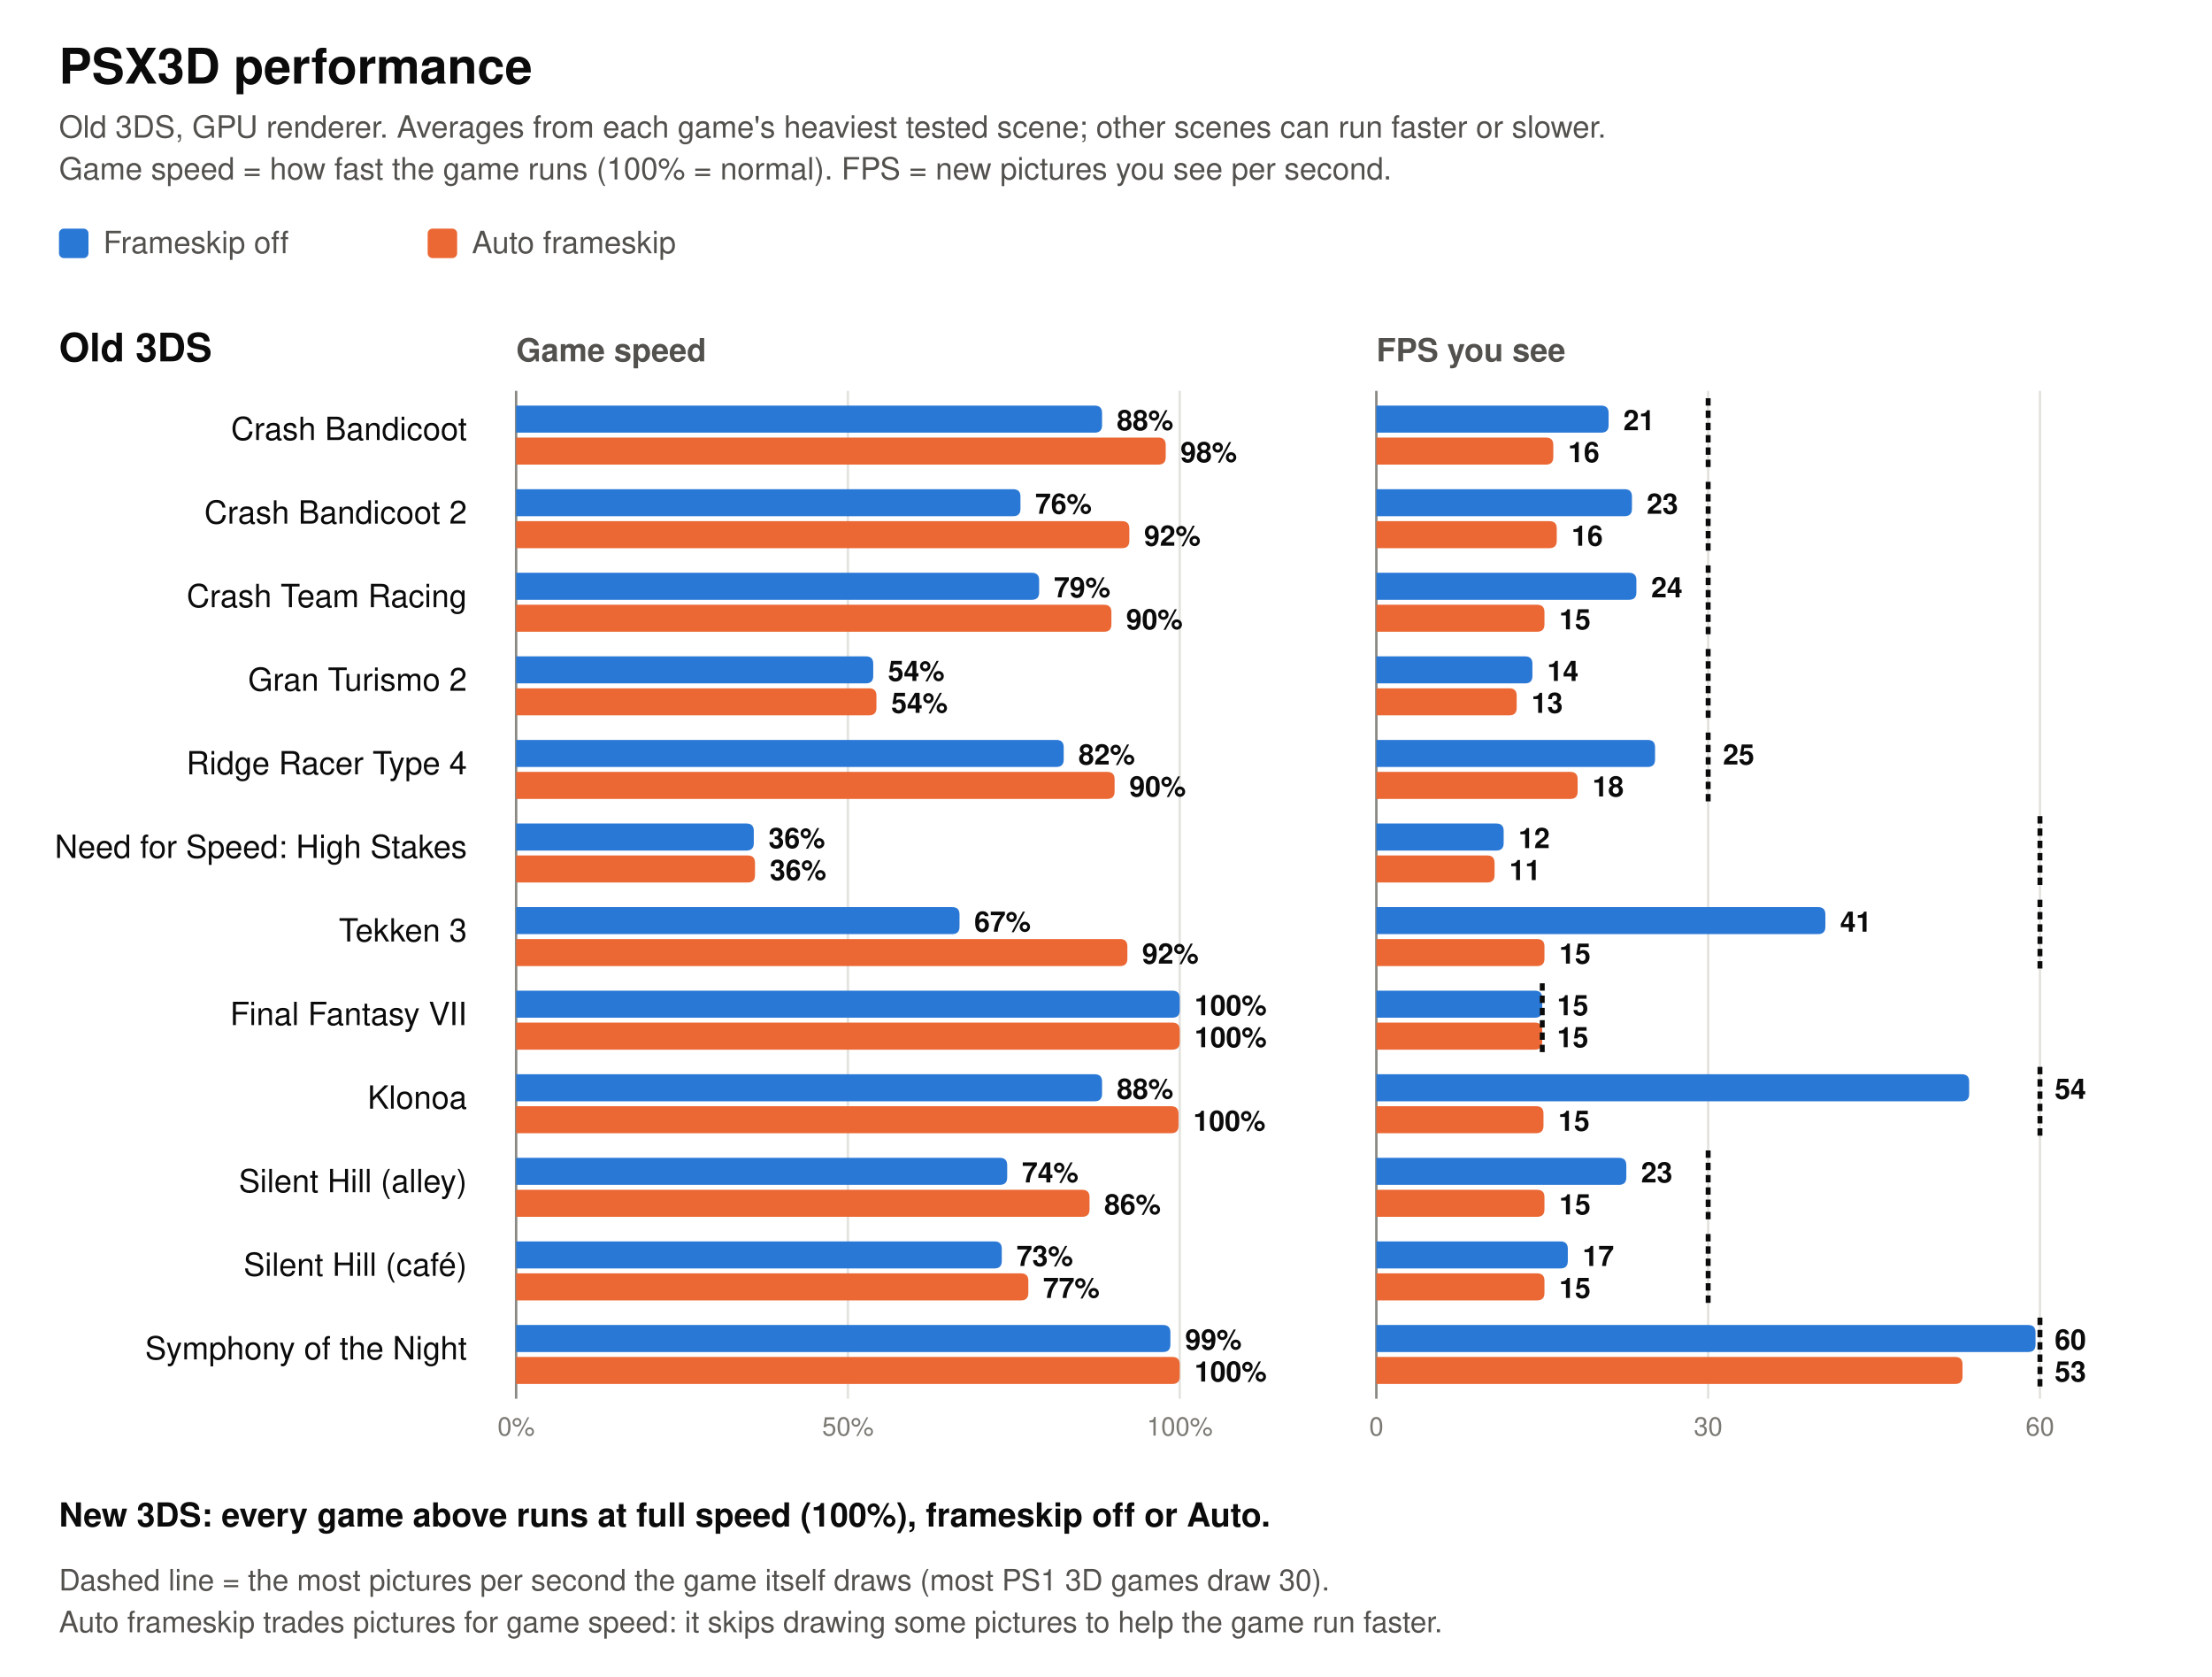
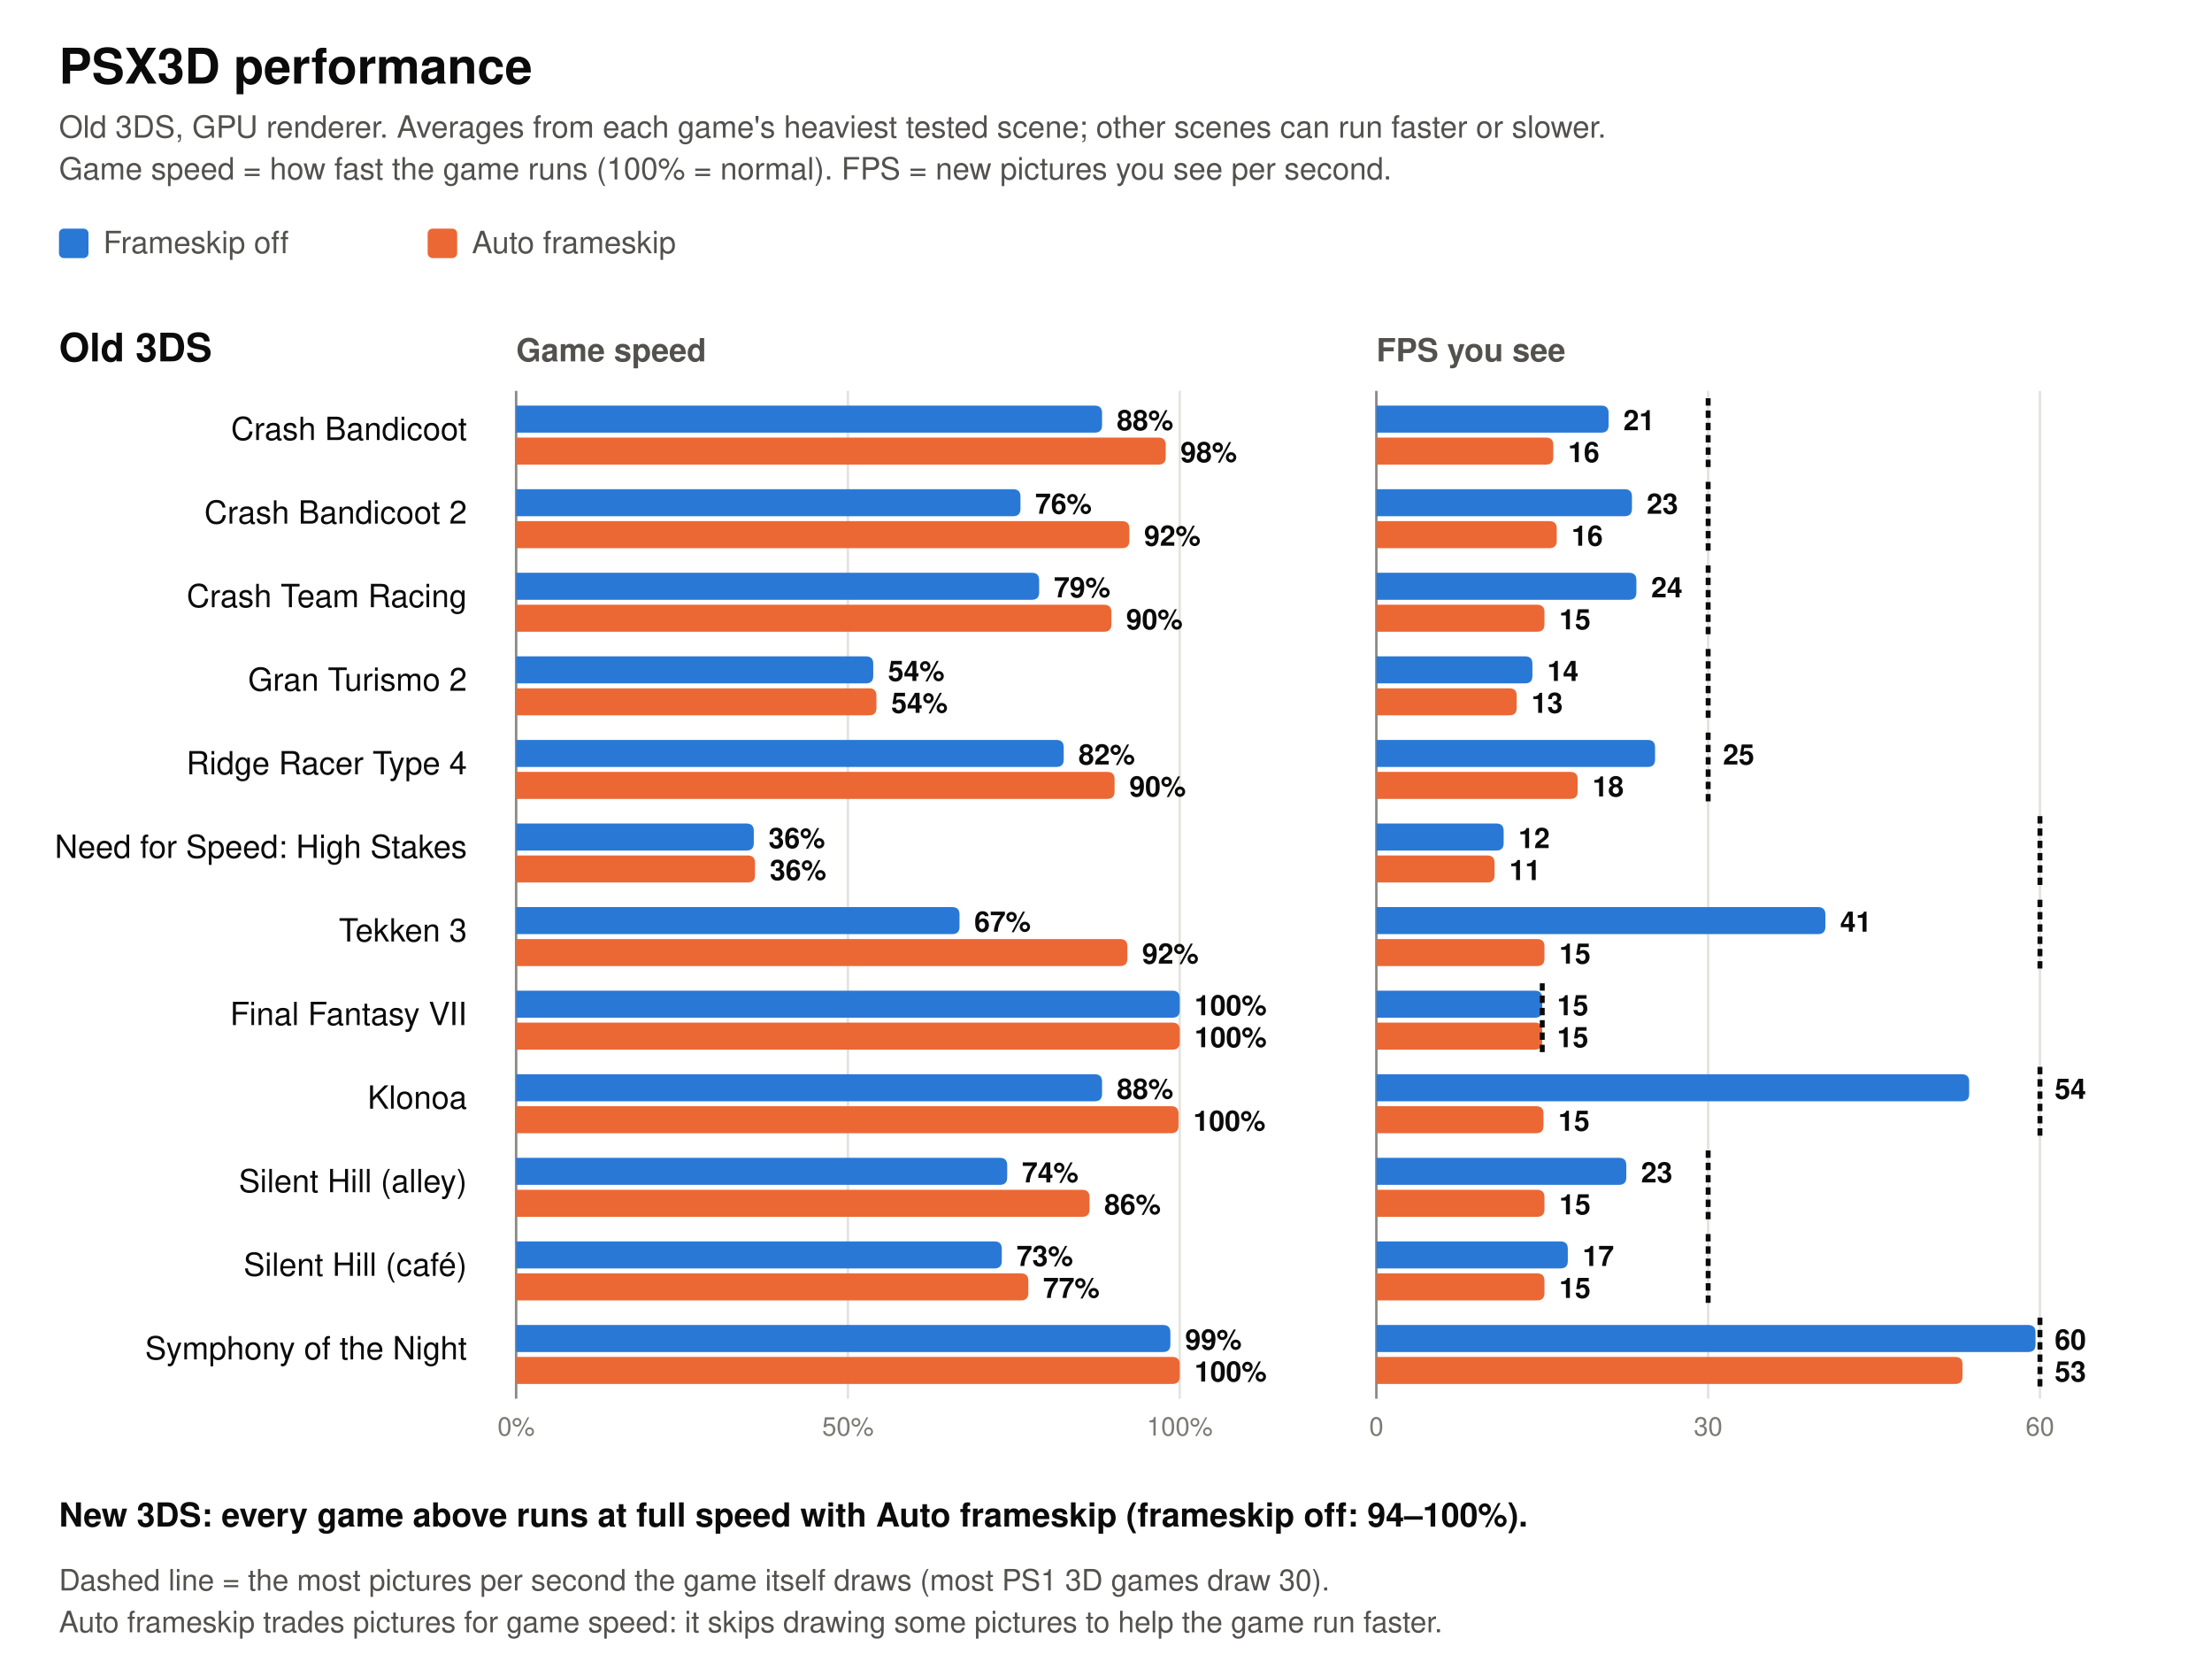
<svg xmlns="http://www.w3.org/2000/svg" width="900" height="682" viewBox="0 0 900 682" font-family="-apple-system,BlinkMacSystemFont,'Segoe UI',Helvetica,Arial,sans-serif" role="img" aria-label="PSX3D performance">
  <line x1="830.0" y1="159" x2="830.0" y2="569" stroke="#e4e3df" />
  <line x1="695.0" y1="159" x2="695.0" y2="569" stroke="#e4e3df" />
  <line x1="560.0" y1="159" x2="560.0" y2="569" stroke="#8a8984" />
  <line x1="480.0" y1="159" x2="480.0" y2="569" stroke="#e4e3df" />
  <line x1="345.0" y1="159" x2="345.0" y2="569" stroke="#e4e3df" />
  <line x1="210.0" y1="159" x2="210.0" y2="569" stroke="#8a8984" />
  <text x="24.0" y="34.0" font-size="20" fill="#0b0b0b" text-anchor="start" font-weight="600">PSX3D performance</text>
  <text x="24.0" y="56.0" font-size="12.5" fill="#52514e" text-anchor="start" font-weight="normal">Old 3DS, GPU renderer. Averages from each game's heaviest tested scene; other scenes can run faster or slower.</text>
  <text x="24.0" y="73.0" font-size="12.5" fill="#52514e" text-anchor="start" font-weight="normal">Game speed = how fast the game runs (100% = normal). FPS = new pictures you see per second.</text>
  <rect x="24" y="93" width="12" height="12" rx="2" fill="#2a78d6" />
  <text x="42.0" y="103.0" font-size="12.5" fill="#52514e" text-anchor="start" font-weight="normal">Frameskip off</text>
  <rect x="174" y="93" width="12" height="12" rx="2" fill="#eb6834" />
  <text x="192.0" y="103.0" font-size="12.5" fill="#52514e" text-anchor="start" font-weight="normal">Auto frameskip</text>
  <text x="24.0" y="147.0" font-size="16" fill="#0b0b0b" text-anchor="start" font-weight="600">Old 3DS</text>
  <text x="210.0" y="147.0" font-size="13" fill="#52514e" text-anchor="start" font-weight="600">Game speed</text>
  <text x="560.0" y="147.0" font-size="13" fill="#52514e" text-anchor="start" font-weight="600">FPS you see</text>
  <text x="190.0" y="179.0" font-size="13" fill="#0b0b0b" text-anchor="end" font-weight="normal">Crash Bandicoot</text>
  <path d="M210.0,165.0 H445.4 Q448.4,165.0 448.4,168.0 V173.0 Q448.4,176.0 445.4,176.0 H210.0 Z" fill="#2a78d6" />
  <text x="454.4" y="175.0" font-size="11.5" fill="#0b0b0b" text-anchor="start" font-weight="600">88%</text>
  <path d="M560.0,165.0 H651.5 Q654.5,165.0 654.5,168.0 V173.0 Q654.5,176.0 651.5,176.0 H560.0 Z" fill="#2a78d6" />
  <text x="660.5" y="175.0" font-size="11.5" fill="#0b0b0b" text-anchor="start" font-weight="600">21</text>
  <path d="M210.0,178.0 H471.3 Q474.3,178.0 474.3,181.0 V186.0 Q474.3,189.0 471.3,189.0 H210.0 Z" fill="#eb6834" />
  <text x="480.3" y="188.0" font-size="11.5" fill="#0b0b0b" text-anchor="start" font-weight="600">98%</text>
  <path d="M560.0,178.0 H629.0 Q632.0,178.0 632.0,181.0 V186.0 Q632.0,189.0 629.0,189.0 H560.0 Z" fill="#eb6834" />
  <text x="638.0" y="188.0" font-size="11.5" fill="#0b0b0b" text-anchor="start" font-weight="600">16</text>
  <line x1="695.0" y1="162" x2="695.0" y2="190" stroke="#0b0b0b" stroke-width="2" stroke-dasharray="3 2" />
  <text x="190.0" y="213.0" font-size="13" fill="#0b0b0b" text-anchor="end" font-weight="normal">Crash Bandicoot 2</text>
  <path d="M210.0,199.0 H412.2 Q415.2,199.0 415.2,202.0 V207.0 Q415.2,210.0 412.2,210.0 H210.0 Z" fill="#2a78d6" />
  <text x="421.2" y="209.0" font-size="11.5" fill="#0b0b0b" text-anchor="start" font-weight="600">76%</text>
  <path d="M560.0,199.0 H661.0 Q664.0,199.0 664.0,202.0 V207.0 Q664.0,210.0 661.0,210.0 H560.0 Z" fill="#2a78d6" />
  <text x="670.0" y="209.0" font-size="11.5" fill="#0b0b0b" text-anchor="start" font-weight="600">23</text>
  <path d="M210.0,212.0 H456.5 Q459.5,212.0 459.5,215.0 V220.0 Q459.5,223.0 456.5,223.0 H210.0 Z" fill="#eb6834" />
  <text x="465.5" y="222.0" font-size="11.5" fill="#0b0b0b" text-anchor="start" font-weight="600">92%</text>
  <path d="M560.0,212.0 H630.4 Q633.4,212.0 633.4,215.0 V220.0 Q633.4,223.0 630.4,223.0 H560.0 Z" fill="#eb6834" />
  <text x="639.4" y="222.0" font-size="11.5" fill="#0b0b0b" text-anchor="start" font-weight="600">16</text>
  <line x1="695.0" y1="196" x2="695.0" y2="224" stroke="#0b0b0b" stroke-width="2" stroke-dasharray="3 2" />
  <text x="190.0" y="247.0" font-size="13" fill="#0b0b0b" text-anchor="end" font-weight="normal">Crash Team Racing</text>
  <path d="M210.0,233.0 H419.8 Q422.8,233.0 422.8,236.0 V241.0 Q422.8,244.0 419.8,244.0 H210.0 Z" fill="#2a78d6" />
  <text x="428.8" y="243.0" font-size="11.5" fill="#0b0b0b" text-anchor="start" font-weight="600">79%</text>
  <path d="M560.0,233.0 H662.8 Q665.8,233.0 665.8,236.0 V241.0 Q665.8,244.0 662.8,244.0 H560.0 Z" fill="#2a78d6" />
  <text x="671.8" y="243.0" font-size="11.5" fill="#0b0b0b" text-anchor="start" font-weight="600">24</text>
  <path d="M210.0,246.0 H449.2 Q452.2,246.0 452.2,249.0 V254.0 Q452.2,257.0 449.2,257.0 H210.0 Z" fill="#eb6834" />
  <text x="458.2" y="256.0" font-size="11.5" fill="#0b0b0b" text-anchor="start" font-weight="600">90%</text>
  <path d="M560.0,246.0 H625.4 Q628.4,246.0 628.4,249.0 V254.0 Q628.4,257.0 625.4,257.0 H560.0 Z" fill="#eb6834" />
  <text x="634.4" y="256.0" font-size="11.5" fill="#0b0b0b" text-anchor="start" font-weight="600">15</text>
  <line x1="695.0" y1="230" x2="695.0" y2="258" stroke="#0b0b0b" stroke-width="2" stroke-dasharray="3 2" />
  <text x="190.0" y="281.0" font-size="13" fill="#0b0b0b" text-anchor="end" font-weight="normal">Gran Turismo 2</text>
  <path d="M210.0,267.0 H352.3 Q355.3,267.0 355.3,270.0 V275.0 Q355.3,278.0 352.3,278.0 H210.0 Z" fill="#2a78d6" />
  <text x="361.3" y="277.0" font-size="11.5" fill="#0b0b0b" text-anchor="start" font-weight="600">54%</text>
  <path d="M560.0,267.0 H620.5 Q623.5,267.0 623.5,270.0 V275.0 Q623.5,278.0 620.5,278.0 H560.0 Z" fill="#2a78d6" />
  <text x="629.5" y="277.0" font-size="11.5" fill="#0b0b0b" text-anchor="start" font-weight="600">14</text>
  <path d="M210.0,280.0 H353.6 Q356.6,280.0 356.6,283.0 V288.0 Q356.6,291.0 353.6,291.0 H210.0 Z" fill="#eb6834" />
  <text x="362.6" y="290.0" font-size="11.5" fill="#0b0b0b" text-anchor="start" font-weight="600">54%</text>
  <path d="M560.0,280.0 H614.1 Q617.1,280.0 617.1,283.0 V288.0 Q617.1,291.0 614.1,291.0 H560.0 Z" fill="#eb6834" />
  <text x="623.1" y="290.0" font-size="11.5" fill="#0b0b0b" text-anchor="start" font-weight="600">13</text>
  <line x1="695.0" y1="264" x2="695.0" y2="292" stroke="#0b0b0b" stroke-width="2" stroke-dasharray="3 2" />
  <text x="190.0" y="315.0" font-size="13" fill="#0b0b0b" text-anchor="end" font-weight="normal">Ridge Racer Type 4</text>
  <path d="M210.0,301.0 H429.8 Q432.8,301.0 432.8,304.0 V309.0 Q432.8,312.0 429.8,312.0 H210.0 Z" fill="#2a78d6" />
  <text x="438.8" y="311.0" font-size="11.5" fill="#0b0b0b" text-anchor="start" font-weight="600">82%</text>
  <path d="M560.0,301.0 H670.4 Q673.4,301.0 673.4,304.0 V309.0 Q673.4,312.0 670.4,312.0 H560.0 Z" fill="#2a78d6" />
  <text x="701.0" y="311.0" font-size="11.5" fill="#0b0b0b" text-anchor="start" font-weight="600">25</text>
  <path d="M210.0,314.0 H450.5 Q453.5,314.0 453.5,317.0 V322.0 Q453.5,325.0 450.5,325.0 H210.0 Z" fill="#eb6834" />
  <text x="459.5" y="324.0" font-size="11.5" fill="#0b0b0b" text-anchor="start" font-weight="600">90%</text>
  <path d="M560.0,314.0 H638.9 Q641.9,314.0 641.9,317.0 V322.0 Q641.9,325.0 638.9,325.0 H560.0 Z" fill="#eb6834" />
  <text x="647.9" y="324.0" font-size="11.5" fill="#0b0b0b" text-anchor="start" font-weight="600">18</text>
  <line x1="695.0" y1="298" x2="695.0" y2="326" stroke="#0b0b0b" stroke-width="2" stroke-dasharray="3 2" />
  <text x="190.0" y="349.0" font-size="13" fill="#0b0b0b" text-anchor="end" font-weight="normal">Need for Speed: High Stakes</text>
  <path d="M210.0,335.0 H303.7 Q306.7,335.0 306.7,338.0 V343.0 Q306.7,346.0 303.7,346.0 H210.0 Z" fill="#2a78d6" />
  <text x="312.7" y="345.0" font-size="11.5" fill="#0b0b0b" text-anchor="start" font-weight="600">36%</text>
  <path d="M560.0,335.0 H608.8 Q611.8,335.0 611.8,338.0 V343.0 Q611.8,346.0 608.8,346.0 H560.0 Z" fill="#2a78d6" />
  <text x="617.8" y="345.0" font-size="11.5" fill="#0b0b0b" text-anchor="start" font-weight="600">12</text>
  <path d="M210.0,348.0 H304.2 Q307.2,348.0 307.2,351.0 V356.0 Q307.2,359.0 304.2,359.0 H210.0 Z" fill="#eb6834" />
  <text x="313.2" y="358.0" font-size="11.5" fill="#0b0b0b" text-anchor="start" font-weight="600">36%</text>
  <path d="M560.0,348.0 H605.1 Q608.1,348.0 608.1,351.0 V356.0 Q608.1,359.0 605.1,359.0 H560.0 Z" fill="#eb6834" />
  <text x="614.1" y="358.0" font-size="11.5" fill="#0b0b0b" text-anchor="start" font-weight="600">11</text>
  <line x1="830.0" y1="332" x2="830.0" y2="360" stroke="#0b0b0b" stroke-width="2" stroke-dasharray="3 2" />
  <text x="190.0" y="383.0" font-size="13" fill="#0b0b0b" text-anchor="end" font-weight="normal">Tekken 3</text>
  <path d="M210.0,369.0 H387.4 Q390.4,369.0 390.4,372.0 V377.0 Q390.4,380.0 387.4,380.0 H210.0 Z" fill="#2a78d6" />
  <text x="396.4" y="379.0" font-size="11.5" fill="#0b0b0b" text-anchor="start" font-weight="600">67%</text>
  <path d="M560.0,369.0 H739.7 Q742.7,369.0 742.7,372.0 V377.0 Q742.7,380.0 739.7,380.0 H560.0 Z" fill="#2a78d6" />
  <text x="748.7" y="379.0" font-size="11.5" fill="#0b0b0b" text-anchor="start" font-weight="600">41</text>
  <path d="M210.0,382.0 H455.7 Q458.7,382.0 458.7,385.0 V390.0 Q458.7,393.0 455.7,393.0 H210.0 Z" fill="#eb6834" />
  <text x="464.7" y="392.0" font-size="11.5" fill="#0b0b0b" text-anchor="start" font-weight="600">92%</text>
  <path d="M560.0,382.0 H625.4 Q628.4,382.0 628.4,385.0 V390.0 Q628.4,393.0 625.4,393.0 H560.0 Z" fill="#eb6834" />
  <text x="634.4" y="392.0" font-size="11.5" fill="#0b0b0b" text-anchor="start" font-weight="600">15</text>
  <line x1="830.0" y1="366" x2="830.0" y2="394" stroke="#0b0b0b" stroke-width="2" stroke-dasharray="3 2" />
  <text x="190.0" y="417.0" font-size="13" fill="#0b0b0b" text-anchor="end" font-weight="normal">Final Fantasy VII</text>
  <path d="M210.0,403.0 H477.0 Q480.0,403.0 480.0,406.0 V411.0 Q480.0,414.0 477.0,414.0 H210.0 Z" fill="#2a78d6" />
  <text x="486.0" y="413.0" font-size="11.5" fill="#0b0b0b" text-anchor="start" font-weight="600">100%</text>
  <path d="M560.0,403.0 H624.5 Q627.5,403.0 627.5,406.0 V411.0 Q627.5,414.0 624.5,414.0 H560.0 Z" fill="#2a78d6" />
  <text x="633.5" y="413.0" font-size="11.5" fill="#0b0b0b" text-anchor="start" font-weight="600">15</text>
  <path d="M210.0,416.0 H477.0 Q480.0,416.0 480.0,419.0 V424.0 Q480.0,427.0 477.0,427.0 H210.0 Z" fill="#eb6834" />
  <text x="486.0" y="426.0" font-size="11.5" fill="#0b0b0b" text-anchor="start" font-weight="600">100%</text>
  <path d="M560.0,416.0 H624.5 Q627.5,416.0 627.5,419.0 V424.0 Q627.5,427.0 624.5,427.0 H560.0 Z" fill="#eb6834" />
  <text x="633.5" y="426.0" font-size="11.5" fill="#0b0b0b" text-anchor="start" font-weight="600">15</text>
  <line x1="627.5" y1="400" x2="627.5" y2="428" stroke="#0b0b0b" stroke-width="2" stroke-dasharray="3 2" />
  <text x="190.0" y="451.0" font-size="13" fill="#0b0b0b" text-anchor="end" font-weight="normal">Klonoa</text>
  <path d="M210.0,437.0 H445.4 Q448.4,437.0 448.4,440.0 V445.0 Q448.4,448.0 445.4,448.0 H210.0 Z" fill="#2a78d6" />
  <text x="454.4" y="447.0" font-size="11.5" fill="#0b0b0b" text-anchor="start" font-weight="600">88%</text>
  <path d="M560.0,437.0 H798.2 Q801.2,437.0 801.2,440.0 V445.0 Q801.2,448.0 798.2,448.0 H560.0 Z" fill="#2a78d6" />
  <text x="836.0" y="447.0" font-size="11.5" fill="#0b0b0b" text-anchor="start" font-weight="600">54</text>
  <path d="M210.0,450.0 H476.5 Q479.5,450.0 479.5,453.0 V458.0 Q479.5,461.0 476.5,461.0 H210.0 Z" fill="#eb6834" />
  <text x="485.5" y="460.0" font-size="11.5" fill="#0b0b0b" text-anchor="start" font-weight="600">100%</text>
  <path d="M560.0,450.0 H625.0 Q628.0,450.0 628.0,453.0 V458.0 Q628.0,461.0 625.0,461.0 H560.0 Z" fill="#eb6834" />
  <text x="634.0" y="460.0" font-size="11.5" fill="#0b0b0b" text-anchor="start" font-weight="600">15</text>
  <line x1="830.0" y1="434" x2="830.0" y2="462" stroke="#0b0b0b" stroke-width="2" stroke-dasharray="3 2" />
  <text x="190.0" y="485.0" font-size="13" fill="#0b0b0b" text-anchor="end" font-weight="normal">Silent Hill (alley)</text>
  <path d="M210.0,471.0 H406.8 Q409.8,471.0 409.8,474.0 V479.0 Q409.8,482.0 406.8,482.0 H210.0 Z" fill="#2a78d6" />
  <text x="415.8" y="481.0" font-size="11.5" fill="#0b0b0b" text-anchor="start" font-weight="600">74%</text>
  <path d="M560.0,471.0 H658.7 Q661.7,471.0 661.7,474.0 V479.0 Q661.7,482.0 658.7,482.0 H560.0 Z" fill="#2a78d6" />
  <text x="667.7" y="481.0" font-size="11.5" fill="#0b0b0b" text-anchor="start" font-weight="600">23</text>
  <path d="M210.0,484.0 H440.3 Q443.3,484.0 443.3,487.0 V492.0 Q443.3,495.0 440.3,495.0 H210.0 Z" fill="#eb6834" />
  <text x="449.3" y="494.0" font-size="11.5" fill="#0b0b0b" text-anchor="start" font-weight="600">86%</text>
  <path d="M560.0,484.0 H625.4 Q628.4,484.0 628.4,487.0 V492.0 Q628.4,495.0 625.4,495.0 H560.0 Z" fill="#eb6834" />
  <text x="634.4" y="494.0" font-size="11.5" fill="#0b0b0b" text-anchor="start" font-weight="600">15</text>
  <line x1="695.0" y1="468" x2="695.0" y2="496" stroke="#0b0b0b" stroke-width="2" stroke-dasharray="3 2" />
  <text x="190.0" y="519.0" font-size="13" fill="#0b0b0b" text-anchor="end" font-weight="normal">Silent Hill (café)</text>
  <path d="M210.0,505.0 H404.6 Q407.6,505.0 407.6,508.0 V513.0 Q407.6,516.0 404.6,516.0 H210.0 Z" fill="#2a78d6" />
  <text x="413.6" y="515.0" font-size="11.5" fill="#0b0b0b" text-anchor="start" font-weight="600">73%</text>
  <path d="M560.0,505.0 H634.9 Q637.9,505.0 637.9,508.0 V513.0 Q637.9,516.0 634.9,516.0 H560.0 Z" fill="#2a78d6" />
  <text x="643.9" y="515.0" font-size="11.5" fill="#0b0b0b" text-anchor="start" font-weight="600">17</text>
  <path d="M210.0,518.0 H415.4 Q418.4,518.0 418.4,521.0 V526.0 Q418.4,529.0 415.4,529.0 H210.0 Z" fill="#eb6834" />
  <text x="424.4" y="528.0" font-size="11.5" fill="#0b0b0b" text-anchor="start" font-weight="600">77%</text>
  <path d="M560.0,518.0 H625.4 Q628.4,518.0 628.4,521.0 V526.0 Q628.4,529.0 625.4,529.0 H560.0 Z" fill="#eb6834" />
  <text x="634.4" y="528.0" font-size="11.5" fill="#0b0b0b" text-anchor="start" font-weight="600">15</text>
  <line x1="695.0" y1="502" x2="695.0" y2="530" stroke="#0b0b0b" stroke-width="2" stroke-dasharray="3 2" />
  <text x="190.0" y="553.0" font-size="13" fill="#0b0b0b" text-anchor="end" font-weight="normal">Symphony of the Night</text>
  <path d="M210.0,539.0 H473.2 Q476.2,539.0 476.2,542.0 V547.0 Q476.2,550.0 473.2,550.0 H210.0 Z" fill="#2a78d6" />
  <text x="482.2" y="549.0" font-size="11.5" fill="#0b0b0b" text-anchor="start" font-weight="600">99%</text>
  <path d="M560.0,539.0 H825.2 Q828.2,539.0 828.2,542.0 V547.0 Q828.2,550.0 825.2,550.0 H560.0 Z" fill="#2a78d6" />
  <text x="836.0" y="549.0" font-size="11.5" fill="#0b0b0b" text-anchor="start" font-weight="600">60</text>
  <path d="M210.0,552.0 H477.0 Q480.0,552.0 480.0,555.0 V560.0 Q480.0,563.0 477.0,563.0 H210.0 Z" fill="#eb6834" />
  <text x="486.0" y="562.0" font-size="11.5" fill="#0b0b0b" text-anchor="start" font-weight="600">100%</text>
  <path d="M560.0,552.0 H795.5 Q798.5,552.0 798.5,555.0 V560.0 Q798.5,563.0 795.5,563.0 H560.0 Z" fill="#eb6834" />
  <text x="836.0" y="562.0" font-size="11.5" fill="#0b0b0b" text-anchor="start" font-weight="600">53</text>
  <line x1="830.0" y1="536" x2="830.0" y2="564" stroke="#0b0b0b" stroke-width="2" stroke-dasharray="3 2" />
  <text x="210.0" y="584.0" font-size="10.5" fill="#7a7974" text-anchor="middle" font-weight="normal">0%</text>
  <text x="345.0" y="584.0" font-size="10.5" fill="#7a7974" text-anchor="middle" font-weight="normal">50%</text>
  <text x="480.0" y="584.0" font-size="10.5" fill="#7a7974" text-anchor="middle" font-weight="normal">100%</text>
  <text x="560.0" y="584.0" font-size="10.5" fill="#7a7974" text-anchor="middle" font-weight="normal">0</text>
  <text x="695.0" y="584.0" font-size="10.5" fill="#7a7974" text-anchor="middle" font-weight="normal">30</text>
  <text x="830.0" y="584.0" font-size="10.5" fill="#7a7974" text-anchor="middle" font-weight="normal">60</text>
-   <text x="24.0" y="621.0" font-size="13.5" fill="#0b0b0b" text-anchor="start" font-weight="600">New 3DS: every game above runs at full speed (100%), frameskip off or Auto.</text>
+   <text x="24.0" y="621.0" font-size="13.5" fill="#0b0b0b" text-anchor="start" font-weight="600">New 3DS: every game above runs at full speed with Auto frameskip (frameskip off: 94–100%).</text>
  <text x="24.0" y="647.0" font-size="12" fill="#52514e" text-anchor="start" font-weight="normal">Dashed line = the most pictures per second the game itself draws (most PS1 3D games draw 30).</text>
  <text x="24.0" y="664.0" font-size="12" fill="#52514e" text-anchor="start" font-weight="normal">Auto frameskip trades pictures for game speed: it skips drawing some pictures to help the game run faster.</text>
</svg>
